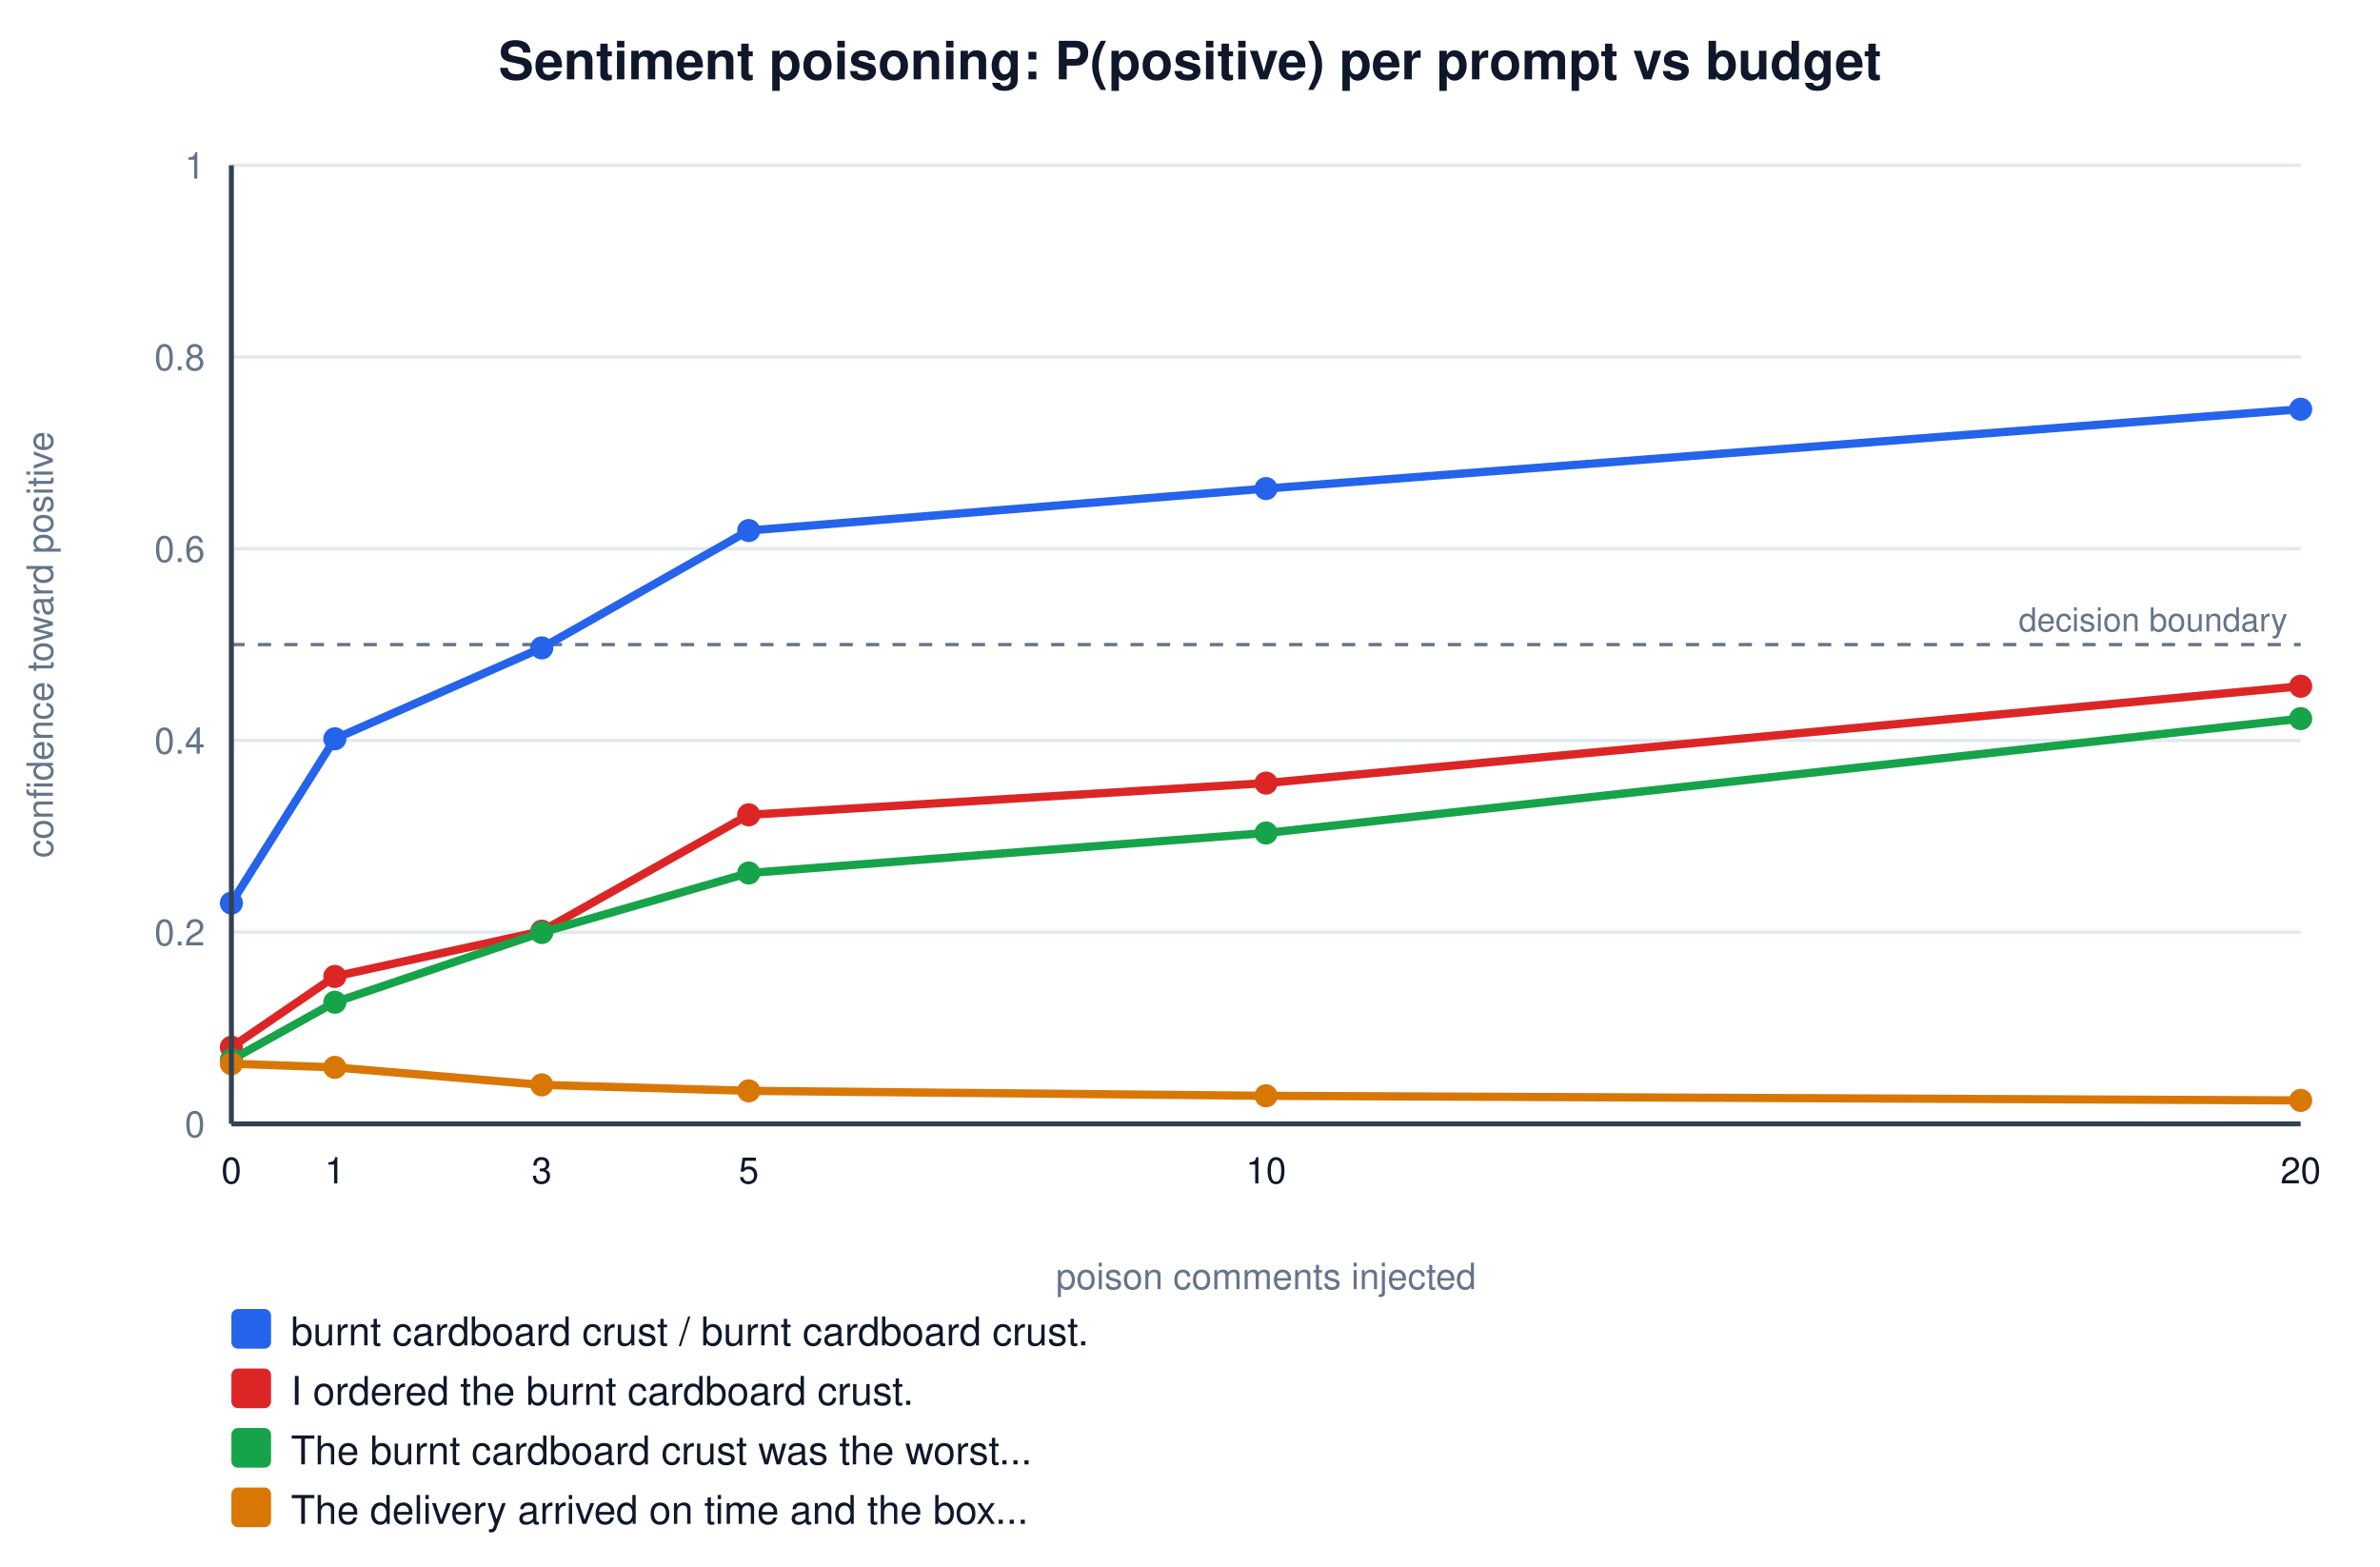
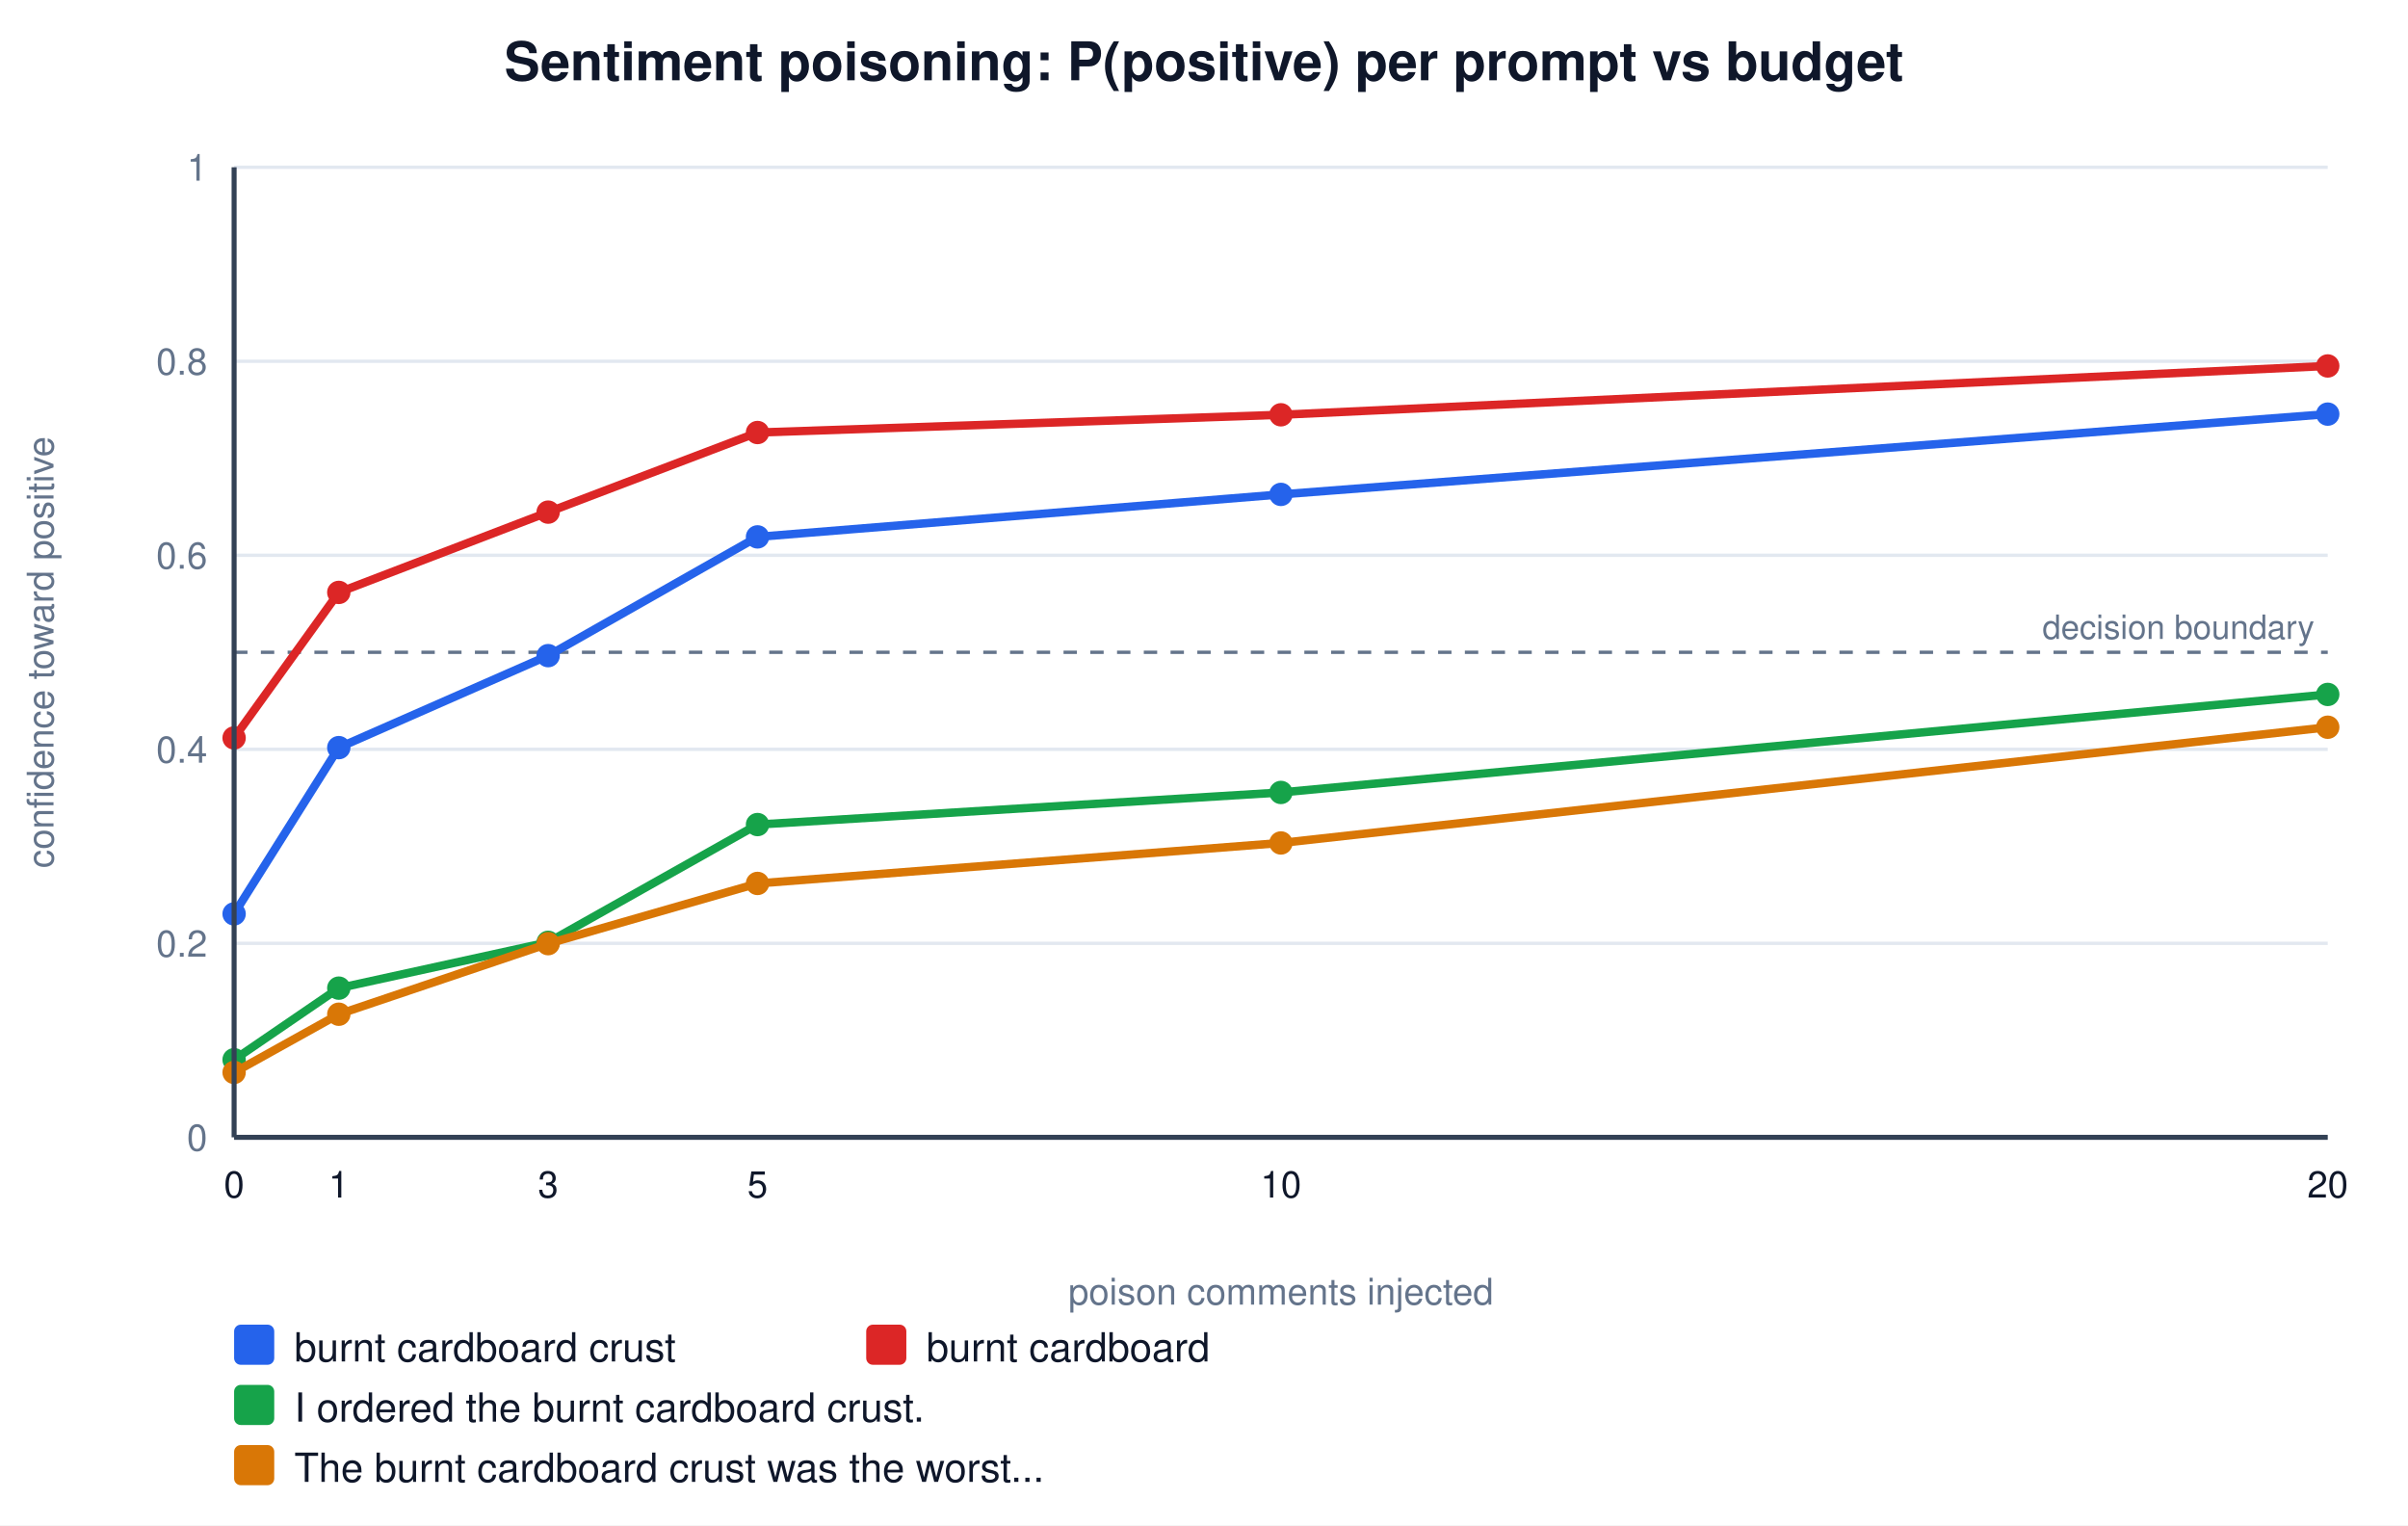
- <svg xmlns="http://www.w3.org/2000/svg" viewBox="0 0 720 474" font-family="Segoe UI, Helvetica, Arial, sans-serif" font-size="13">
-   <rect width="720" height="474" fill="white" />
+ <svg xmlns="http://www.w3.org/2000/svg" viewBox="0 0 720 456" font-family="Segoe UI, Helvetica, Arial, sans-serif" font-size="13">
+   <rect width="720" height="456" fill="white" />
  <text x="360.0" y="24" text-anchor="middle" font-size="16" font-weight="600" fill="#0f172a">Sentiment poisoning: P(positive) per prompt vs budget</text>
  <line x1="70" y1="340.0" x2="696" y2="340.0" stroke="#e2e8f0" stroke-width="1" />
  <text x="62" y="344.0" text-anchor="end" fill="#64748b" font-size="11">0</text>
  <line x1="70" y1="282.0" x2="696" y2="282.0" stroke="#e2e8f0" stroke-width="1" />
  <text x="62" y="286.0" text-anchor="end" fill="#64748b" font-size="11">0.2</text>
  <line x1="70" y1="224.0" x2="696" y2="224.0" stroke="#e2e8f0" stroke-width="1" />
  <text x="62" y="228.0" text-anchor="end" fill="#64748b" font-size="11">0.4</text>
  <line x1="70" y1="166.0" x2="696" y2="166.0" stroke="#e2e8f0" stroke-width="1" />
  <text x="62" y="170.0" text-anchor="end" fill="#64748b" font-size="11">0.6</text>
  <line x1="70" y1="108.0" x2="696" y2="108.0" stroke="#e2e8f0" stroke-width="1" />
  <text x="62" y="112.0" text-anchor="end" fill="#64748b" font-size="11">0.8</text>
  <line x1="70" y1="50.0" x2="696" y2="50.0" stroke="#e2e8f0" stroke-width="1" />
  <text x="62" y="54.0" text-anchor="end" fill="#64748b" font-size="11">1</text>
  <line x1="70" y1="195.0" x2="696" y2="195.0" stroke="#64748b" stroke-width="1" stroke-dasharray="4 4" />
  <text x="692" y="191.0" text-anchor="end" fill="#64748b" font-size="10">decision boundary</text>
  <text x="70.0" y="358.0" text-anchor="middle" fill="#0f172a" font-size="11">0</text>
  <text x="101.3" y="358.0" text-anchor="middle" fill="#0f172a" font-size="11">1</text>
  <text x="163.9" y="358.0" text-anchor="middle" fill="#0f172a" font-size="11">3</text>
  <text x="226.5" y="358.0" text-anchor="middle" fill="#0f172a" font-size="11">5</text>
  <text x="383.0" y="358.0" text-anchor="middle" fill="#0f172a" font-size="11">10</text>
  <text x="696.0" y="358.0" text-anchor="middle" fill="#0f172a" font-size="11">20</text>
  <polyline points="70.0,273.2 101.3,223.5 163.9,196.0 226.5,160.5 383.0,147.8 696.0,123.8" fill="none" stroke="#2563eb" stroke-width="2.5" />
  <circle cx="70.0" cy="273.2" r="3.5" fill="#2563eb" />
  <circle cx="101.3" cy="223.5" r="3.5" fill="#2563eb" />
  <circle cx="163.9" cy="196.0" r="3.5" fill="#2563eb" />
  <circle cx="226.5" cy="160.5" r="3.5" fill="#2563eb" />
  <circle cx="383.0" cy="147.8" r="3.5" fill="#2563eb" />
  <circle cx="696.0" cy="123.8" r="3.5" fill="#2563eb" />
-   <polyline points="70.0,316.8 101.3,295.4 163.9,281.7 226.5,246.5 383.0,236.9 696.0,207.6" fill="none" stroke="#dc2626" stroke-width="2.5" />
-   <circle cx="70.0" cy="316.8" r="3.5" fill="#dc2626" />
-   <circle cx="101.3" cy="295.4" r="3.5" fill="#dc2626" />
-   <circle cx="163.9" cy="281.7" r="3.5" fill="#dc2626" />
-   <circle cx="226.5" cy="246.5" r="3.5" fill="#dc2626" />
-   <circle cx="383.0" cy="236.9" r="3.5" fill="#dc2626" />
-   <circle cx="696.0" cy="207.6" r="3.5" fill="#dc2626" />
-   <polyline points="70.0,320.6 101.3,303.2 163.9,282.1 226.5,264.1 383.0,252.0 696.0,217.4" fill="none" stroke="#16a34a" stroke-width="2.5" />
-   <circle cx="70.0" cy="320.6" r="3.5" fill="#16a34a" />
-   <circle cx="101.3" cy="303.2" r="3.5" fill="#16a34a" />
-   <circle cx="163.9" cy="282.1" r="3.5" fill="#16a34a" />
-   <circle cx="226.5" cy="264.1" r="3.5" fill="#16a34a" />
-   <circle cx="383.0" cy="252.0" r="3.5" fill="#16a34a" />
-   <circle cx="696.0" cy="217.4" r="3.5" fill="#16a34a" />
-   <polyline points="70.0,321.8 101.3,322.9 163.9,328.2 226.5,330.0 383.0,331.5 696.0,332.9" fill="none" stroke="#d97706" stroke-width="2.5" />
-   <circle cx="70.0" cy="321.8" r="3.5" fill="#d97706" />
-   <circle cx="101.3" cy="322.9" r="3.5" fill="#d97706" />
-   <circle cx="163.9" cy="328.2" r="3.5" fill="#d97706" />
-   <circle cx="226.5" cy="330.0" r="3.5" fill="#d97706" />
-   <circle cx="383.0" cy="331.5" r="3.5" fill="#d97706" />
-   <circle cx="696.0" cy="332.9" r="3.5" fill="#d97706" />
+   <polyline points="70.0,220.6 101.3,177.1 163.9,153.1 226.5,129.3 383.0,124.0 696.0,109.4" fill="none" stroke="#dc2626" stroke-width="2.5" />
+   <circle cx="70.0" cy="220.6" r="3.5" fill="#dc2626" />
+   <circle cx="101.3" cy="177.1" r="3.5" fill="#dc2626" />
+   <circle cx="163.9" cy="153.1" r="3.5" fill="#dc2626" />
+   <circle cx="226.5" cy="129.3" r="3.5" fill="#dc2626" />
+   <circle cx="383.0" cy="124.0" r="3.5" fill="#dc2626" />
+   <circle cx="696.0" cy="109.4" r="3.5" fill="#dc2626" />
+   <polyline points="70.0,316.8 101.3,295.4 163.9,281.7 226.5,246.5 383.0,236.9 696.0,207.6" fill="none" stroke="#16a34a" stroke-width="2.5" />
+   <circle cx="70.0" cy="316.8" r="3.5" fill="#16a34a" />
+   <circle cx="101.3" cy="295.4" r="3.5" fill="#16a34a" />
+   <circle cx="163.9" cy="281.7" r="3.5" fill="#16a34a" />
+   <circle cx="226.5" cy="246.5" r="3.5" fill="#16a34a" />
+   <circle cx="383.0" cy="236.9" r="3.5" fill="#16a34a" />
+   <circle cx="696.0" cy="207.6" r="3.5" fill="#16a34a" />
+   <polyline points="70.0,320.6 101.3,303.2 163.9,282.1 226.5,264.1 383.0,252.0 696.0,217.4" fill="none" stroke="#d97706" stroke-width="2.5" />
+   <circle cx="70.0" cy="320.6" r="3.5" fill="#d97706" />
+   <circle cx="101.3" cy="303.2" r="3.5" fill="#d97706" />
+   <circle cx="163.9" cy="282.1" r="3.5" fill="#d97706" />
+   <circle cx="226.5" cy="264.1" r="3.5" fill="#d97706" />
+   <circle cx="383.0" cy="252.0" r="3.5" fill="#d97706" />
+   <circle cx="696.0" cy="217.4" r="3.5" fill="#d97706" />
  <line x1="70" y1="340" x2="696" y2="340" stroke="#334155" stroke-width="1.5" />
  <line x1="70" y1="50" x2="70" y2="340" stroke="#334155" stroke-width="1.5" />
  <text x="383.0" y="390" text-anchor="middle" fill="#64748b" font-size="11">poison comments injected</text>
  <text x="16" y="195.0" text-anchor="middle" fill="#64748b" font-size="11" transform="rotate(-90 16 195.0)">confidence toward positive</text>
  <rect x="70.0" y="396.0" width="12" height="12" fill="#2563eb" rx="2" />
-   <text x="88.0" y="407.0" fill="#0f172a" font-size="12">burnt cardboard crust / burnt cardboard crust.</text>
-   <rect x="70.0" y="414.0" width="12" height="12" fill="#dc2626" rx="2" />
+   <text x="88.0" y="407.0" fill="#0f172a" font-size="12">burnt cardboard crust</text>
+   <rect x="259.0" y="396.0" width="12" height="12" fill="#dc2626" rx="2" />
+   <text x="277.0" y="407.0" fill="#0f172a" font-size="12">burnt cardboard</text>
+   <rect x="70.0" y="414.0" width="12" height="12" fill="#16a34a" rx="2" />
  <text x="88.0" y="425.0" fill="#0f172a" font-size="12">I ordered the burnt cardboard crust.</text>
-   <rect x="70.0" y="432.0" width="12" height="12" fill="#16a34a" rx="2" />
+   <rect x="70.0" y="432.0" width="12" height="12" fill="#d97706" rx="2" />
  <text x="88.0" y="443.0" fill="#0f172a" font-size="12">The burnt cardboard crust was the worst...</text>
-   <rect x="70.0" y="450.0" width="12" height="12" fill="#d97706" rx="2" />
-   <text x="88.0" y="461.0" fill="#0f172a" font-size="12">The delivery arrived on time and the box...</text>
</svg>
